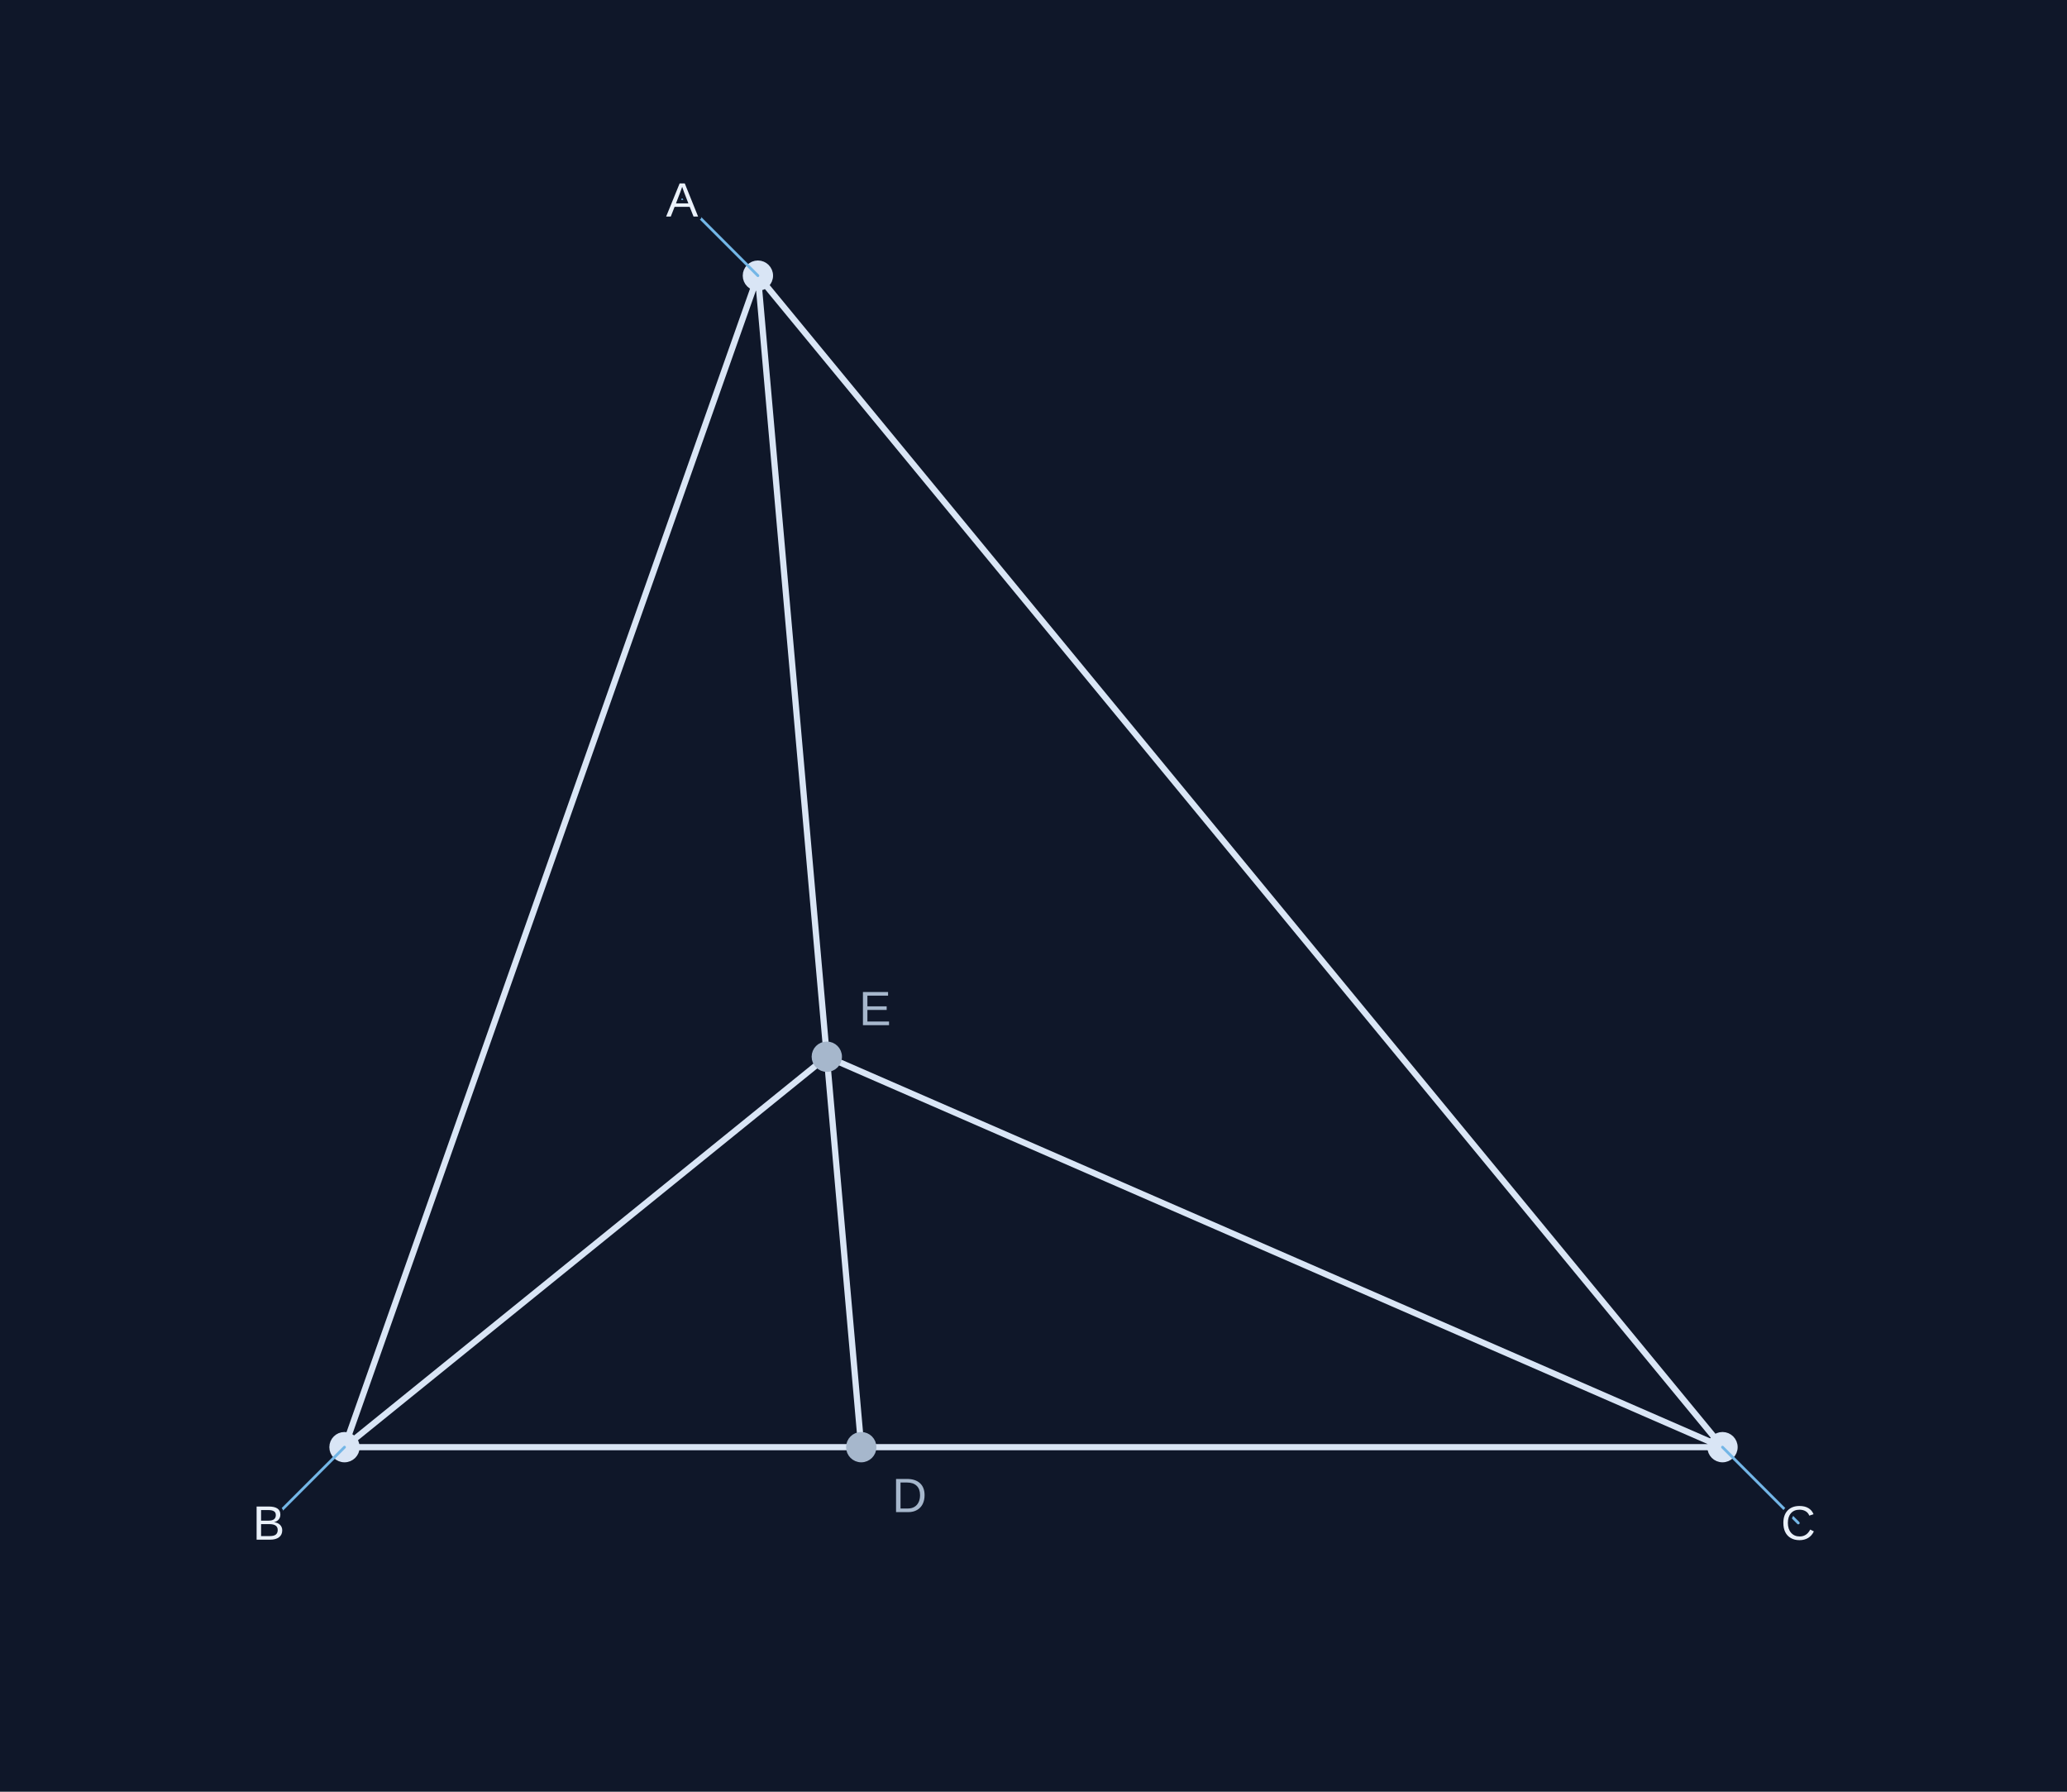
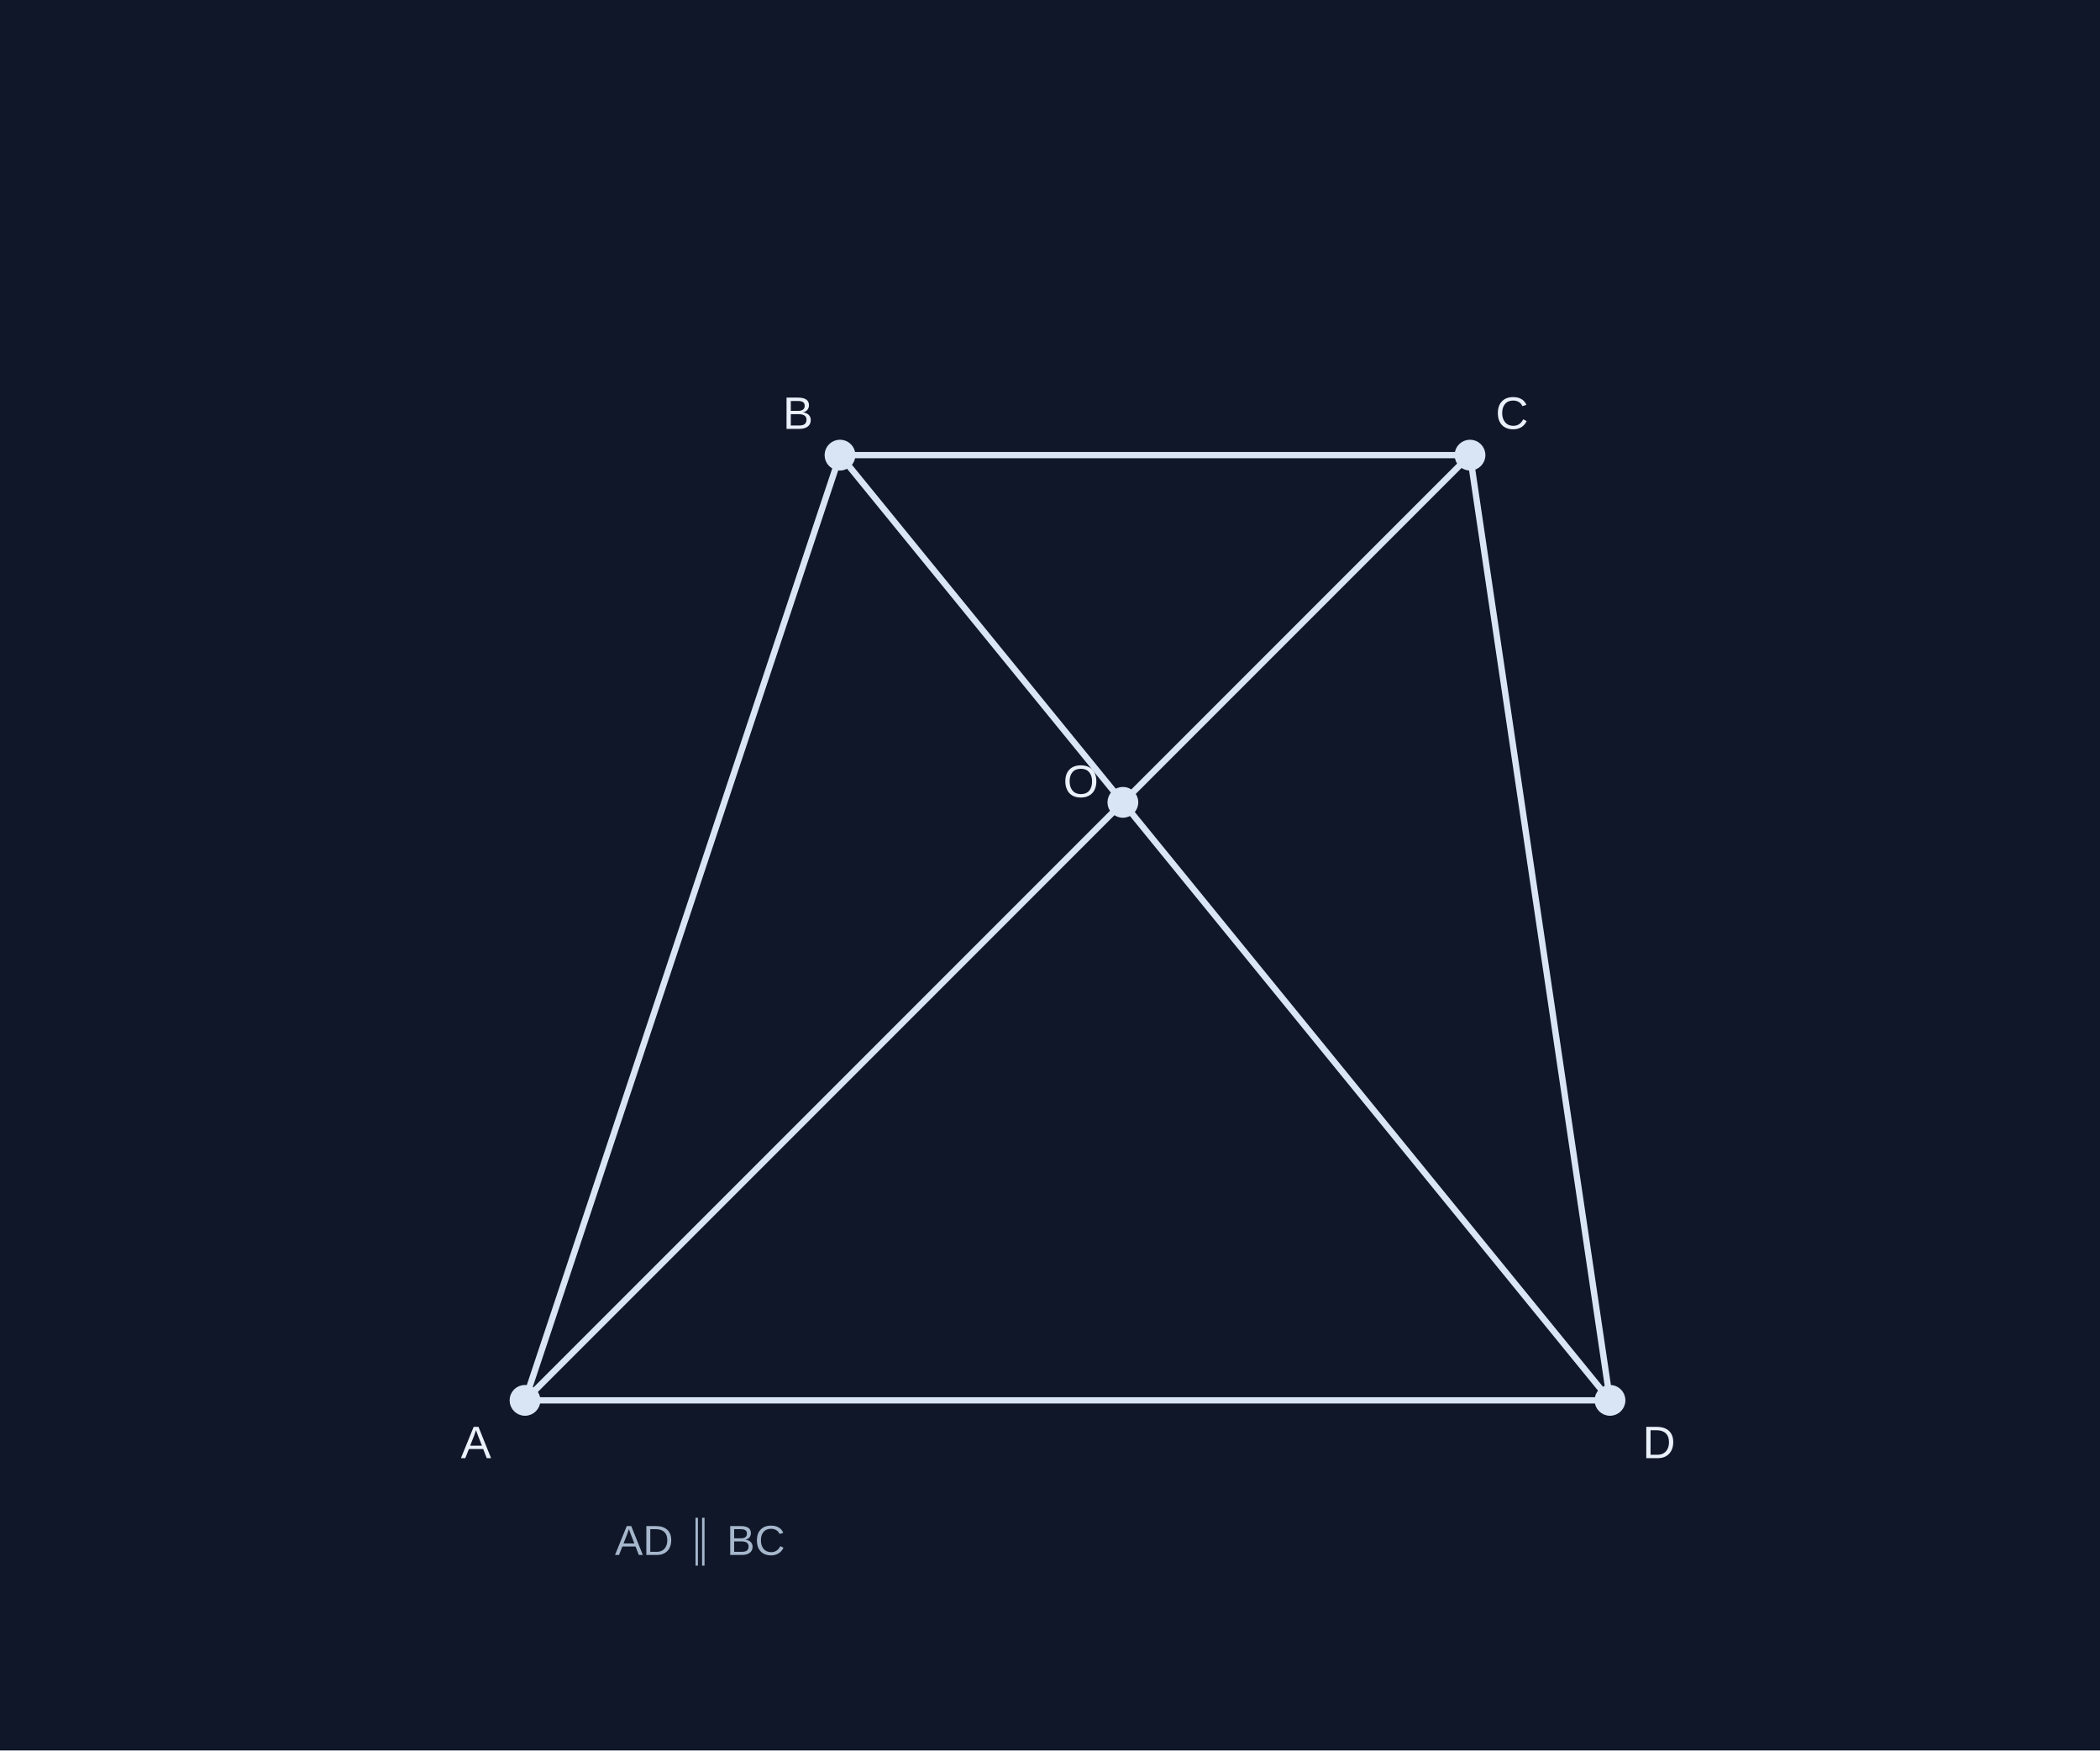
- <svg xmlns="http://www.w3.org/2000/svg" width="600" height="520" viewBox="0 0 600 520" style="background-color: #0F1729;">
-   <rect x="0" y="0" width="600" height="520" fill="#0F1729" />
-   <line x1="220.00" y1="80.00" x2="100.00" y2="420.00" stroke="#D9E5F5" stroke-width="1.8" stroke-linecap="round" />
-   <line x1="100.00" y1="420.00" x2="500.00" y2="420.00" stroke="#D9E5F5" stroke-width="1.8" stroke-linecap="round" />
-   <line x1="220.00" y1="80.00" x2="500.00" y2="420.00" stroke="#D9E5F5" stroke-width="1.8" stroke-linecap="round" />
-   <line x1="220.00" y1="80.00" x2="250.00" y2="420.00" stroke="#D9E5F5" stroke-width="1.8" stroke-linecap="round" />
-   <line x1="100.00" y1="420.00" x2="240.00" y2="306.68" stroke="#D9E5F5" stroke-width="1.8" stroke-linecap="round" />
-   <line x1="500.00" y1="420.00" x2="240.00" y2="306.68" stroke="#D9E5F5" stroke-width="1.8" stroke-linecap="round" />
-   <circle cx="220.00" cy="80.00" r="3.50" stroke="#D9E5F5" stroke-width="1.8" fill="#D9E5F5" />
-   <circle cx="100.00" cy="420.00" r="3.50" stroke="#D9E5F5" stroke-width="1.8" fill="#D9E5F5" />
-   <circle cx="500.00" cy="420.00" r="3.50" stroke="#D9E5F5" stroke-width="1.8" fill="#D9E5F5" />
-   <circle cx="250.00" cy="420.00" r="3.50" stroke="#A6B7CC" stroke-width="1.8" fill="#A6B7CC" />
-   <circle cx="240.00" cy="306.68" r="3.50" stroke="#A6B7CC" stroke-width="1.8" fill="#A6B7CC" />
-   <line x1="220.00" y1="80.00" x2="198.00" y2="58.00" stroke="#73B6E6" stroke-width="0.8" stroke-linecap="round" />
-   <text x="198.00" y="58.00" fill="#EAF1FA" font-family="Arial, Helvetica, sans-serif" font-size="14" text-anchor="middle" dominant-baseline="central" paint-order="stroke fill" stroke="#0F1729" stroke-width="2" stroke-linejoin="round">A</text>
-   <line x1="100.00" y1="420.00" x2="78.00" y2="442.00" stroke="#73B6E6" stroke-width="0.8" stroke-linecap="round" />
-   <text x="78.00" y="442.00" fill="#EAF1FA" font-family="Arial, Helvetica, sans-serif" font-size="14" text-anchor="middle" dominant-baseline="central" paint-order="stroke fill" stroke="#0F1729" stroke-width="2" stroke-linejoin="round">B</text>
-   <line x1="500.00" y1="420.00" x2="522.00" y2="442.00" stroke="#73B6E6" stroke-width="0.8" stroke-linecap="round" />
-   <text x="522.00" y="442.00" fill="#EAF1FA" font-family="Arial, Helvetica, sans-serif" font-size="14" text-anchor="middle" dominant-baseline="central" paint-order="stroke fill" stroke="#0F1729" stroke-width="2" stroke-linejoin="round">C</text>
-   <text x="264.00" y="434.00" fill="#A6B7CC" font-family="Arial, Helvetica, sans-serif" font-size="14" text-anchor="middle" dominant-baseline="central" paint-order="stroke fill" stroke="#0F1729" stroke-width="2" stroke-linejoin="round">D</text>
-   <text x="254.00" y="292.68" fill="#A6B7CC" font-family="Arial, Helvetica, sans-serif" font-size="14" text-anchor="middle" dominant-baseline="central" paint-order="stroke fill" stroke="#0F1729" stroke-width="2" stroke-linejoin="round">E</text>
+ <svg xmlns="http://www.w3.org/2000/svg" width="600" height="500" viewBox="0 0 600 500" style="background-color: #0F1729;">
+   <rect x="0" y="0" width="600" height="500" fill="#0F1729" />
+   <circle cx="150.00" cy="400.00" r="3.5" stroke="#D9E5F5" stroke-width="1.8" fill="#D9E5F5" />
+   <text x="136.00" y="412.00" fill="#EAF1FA" font-family="Arial, Helvetica, sans-serif" font-size="13" text-anchor="middle" dominant-baseline="central">A</text>
+   <circle cx="240.00" cy="130.00" r="3.5" stroke="#D9E5F5" stroke-width="1.8" fill="#D9E5F5" />
+   <text x="228.00" y="118.00" fill="#EAF1FA" font-family="Arial, Helvetica, sans-serif" font-size="13" text-anchor="middle" dominant-baseline="central">B</text>
+   <circle cx="420.00" cy="130.00" r="3.5" stroke="#D9E5F5" stroke-width="1.8" fill="#D9E5F5" />
+   <text x="432.00" y="118.00" fill="#EAF1FA" font-family="Arial, Helvetica, sans-serif" font-size="13" text-anchor="middle" dominant-baseline="central">C</text>
+   <circle cx="460.00" cy="400.00" r="3.5" stroke="#D9E5F5" stroke-width="1.8" fill="#D9E5F5" />
+   <text x="474.00" y="412.00" fill="#EAF1FA" font-family="Arial, Helvetica, sans-serif" font-size="13" text-anchor="middle" dominant-baseline="central">D</text>
+   <line x1="150.00" y1="400.00" x2="240.00" y2="130.00" stroke="#D9E5F5" stroke-width="1.8" stroke-linecap="round" />
+   <line x1="240.00" y1="130.00" x2="420.00" y2="130.00" stroke="#D9E5F5" stroke-width="1.8" stroke-linecap="round" />
+   <line x1="420.00" y1="130.00" x2="460.00" y2="400.00" stroke="#D9E5F5" stroke-width="1.8" stroke-linecap="round" />
+   <line x1="460.00" y1="400.00" x2="150.00" y2="400.00" stroke="#D9E5F5" stroke-width="1.8" stroke-linecap="round" />
+   <line x1="150.00" y1="400.00" x2="420.00" y2="130.00" stroke="#D9E5F5" stroke-width="1.8" stroke-linecap="round" />
+   <line x1="240.00" y1="130.00" x2="460.00" y2="400.00" stroke="#D9E5F5" stroke-width="1.8" stroke-linecap="round" />
+   <circle cx="320.82" cy="229.18" r="3.5" stroke="#D9E5F5" stroke-width="1.8" fill="#D9E5F5" />
+   <text x="308.82" y="223.18" fill="#EAF1FA" font-family="Arial, Helvetica, sans-serif" font-size="13" text-anchor="middle" dominant-baseline="central">O</text>
+   <text x="200.00" y="440.00" fill="#A6B7CC" font-family="Arial, Helvetica, sans-serif" font-size="12" text-anchor="middle" dominant-baseline="central">AD ∥ BC</text>
</svg>
